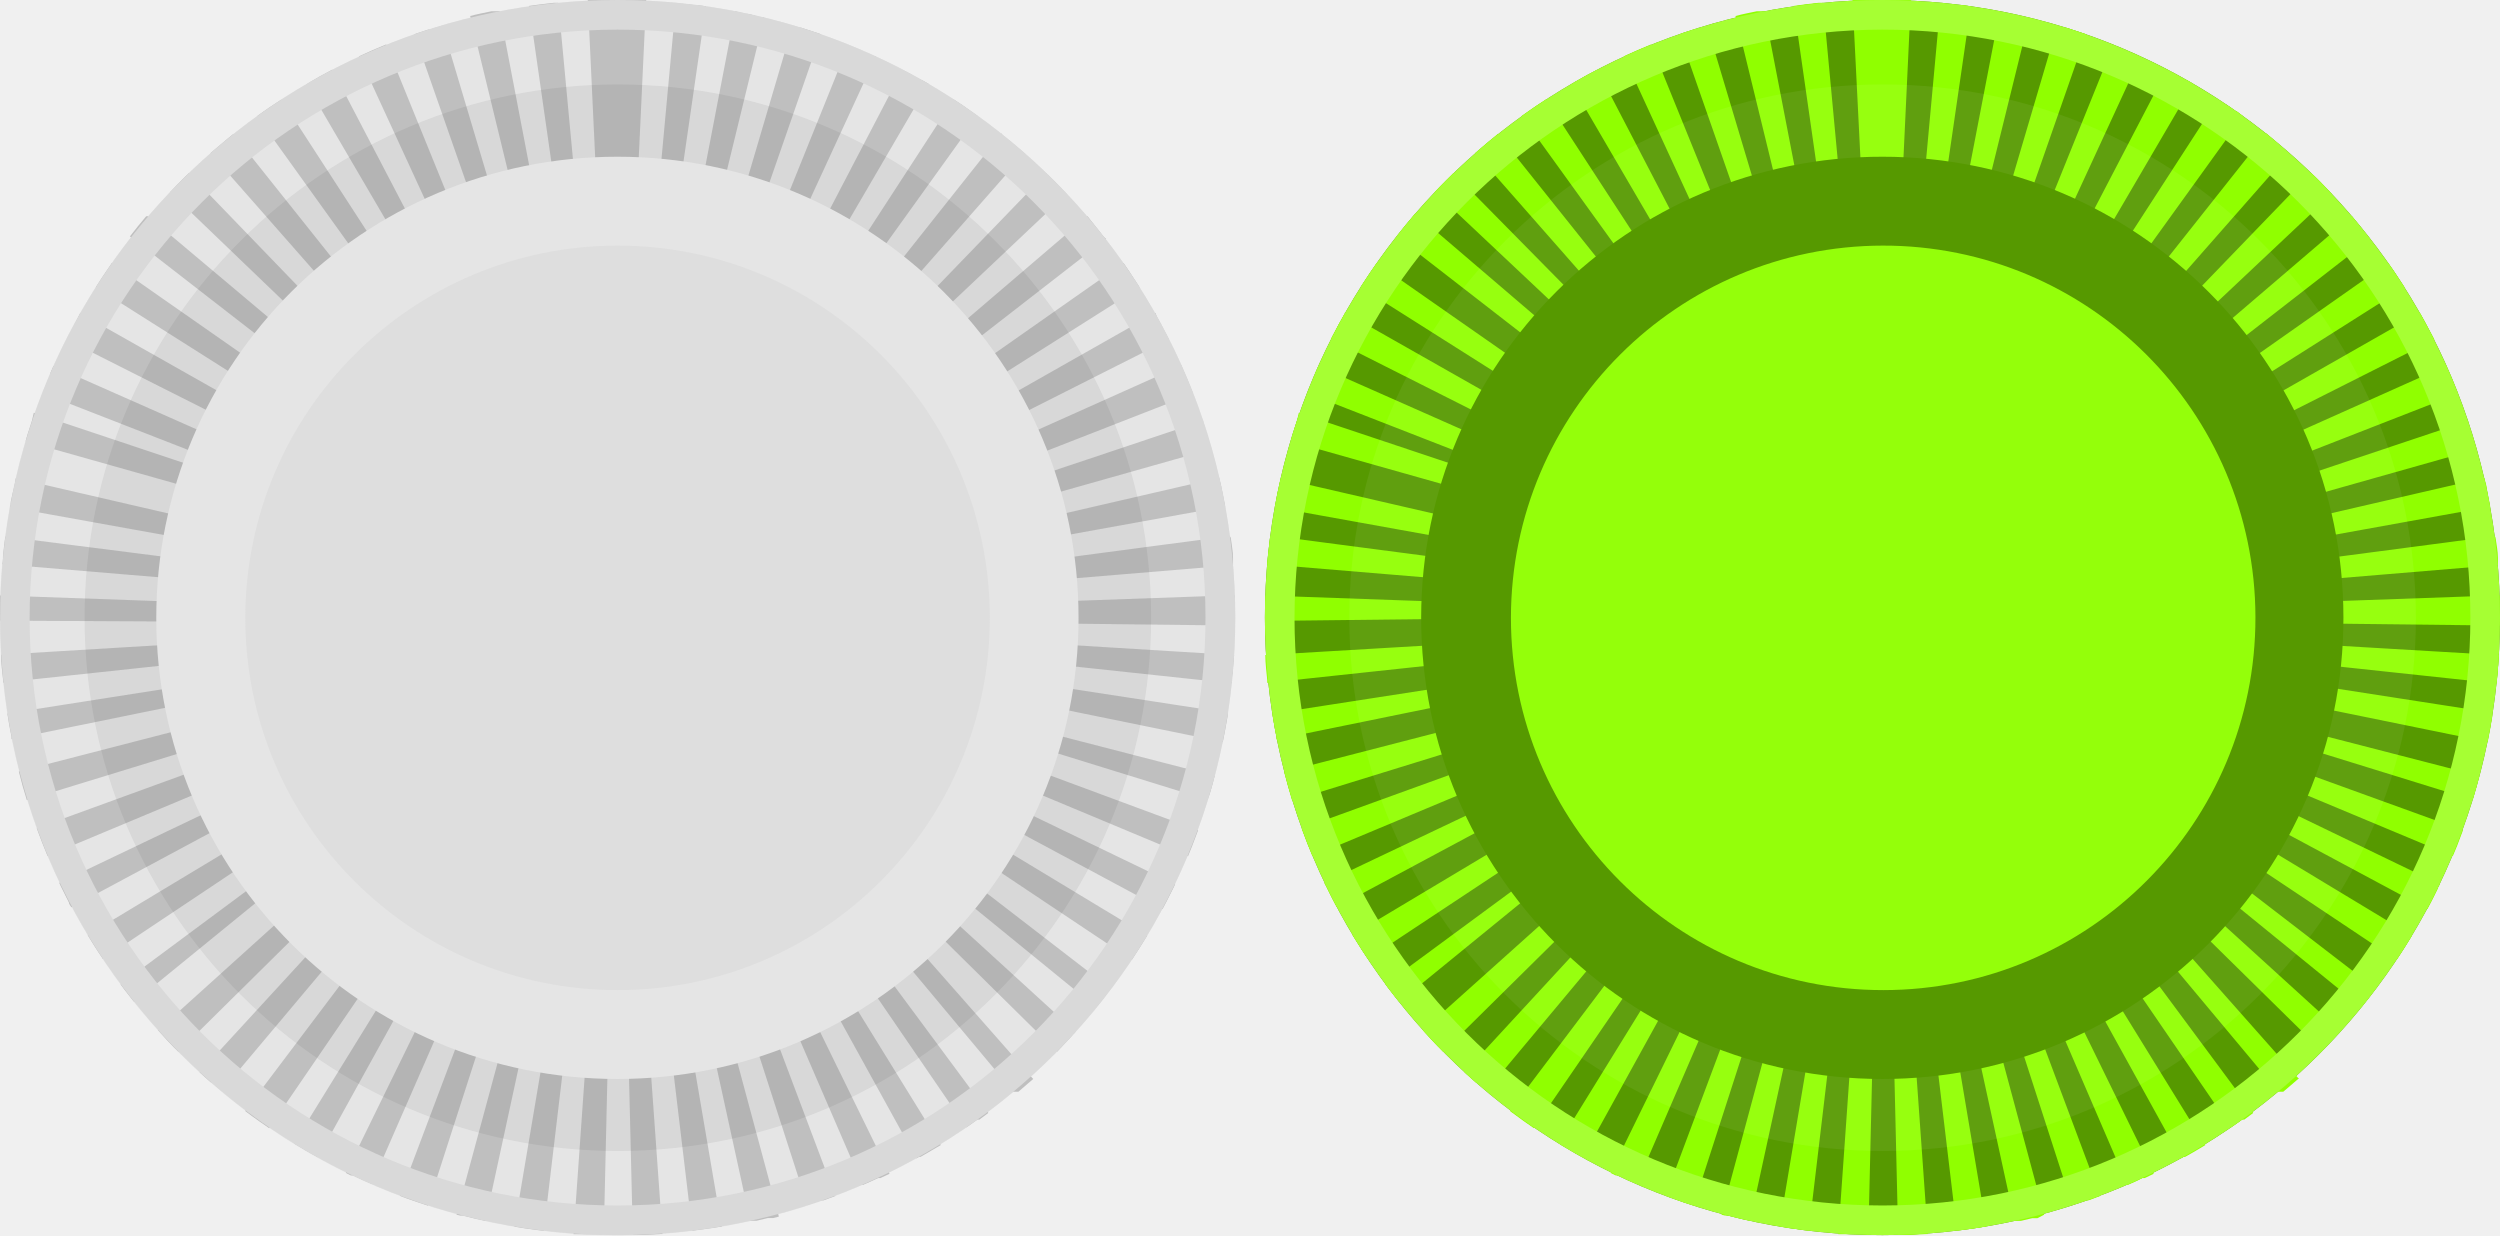
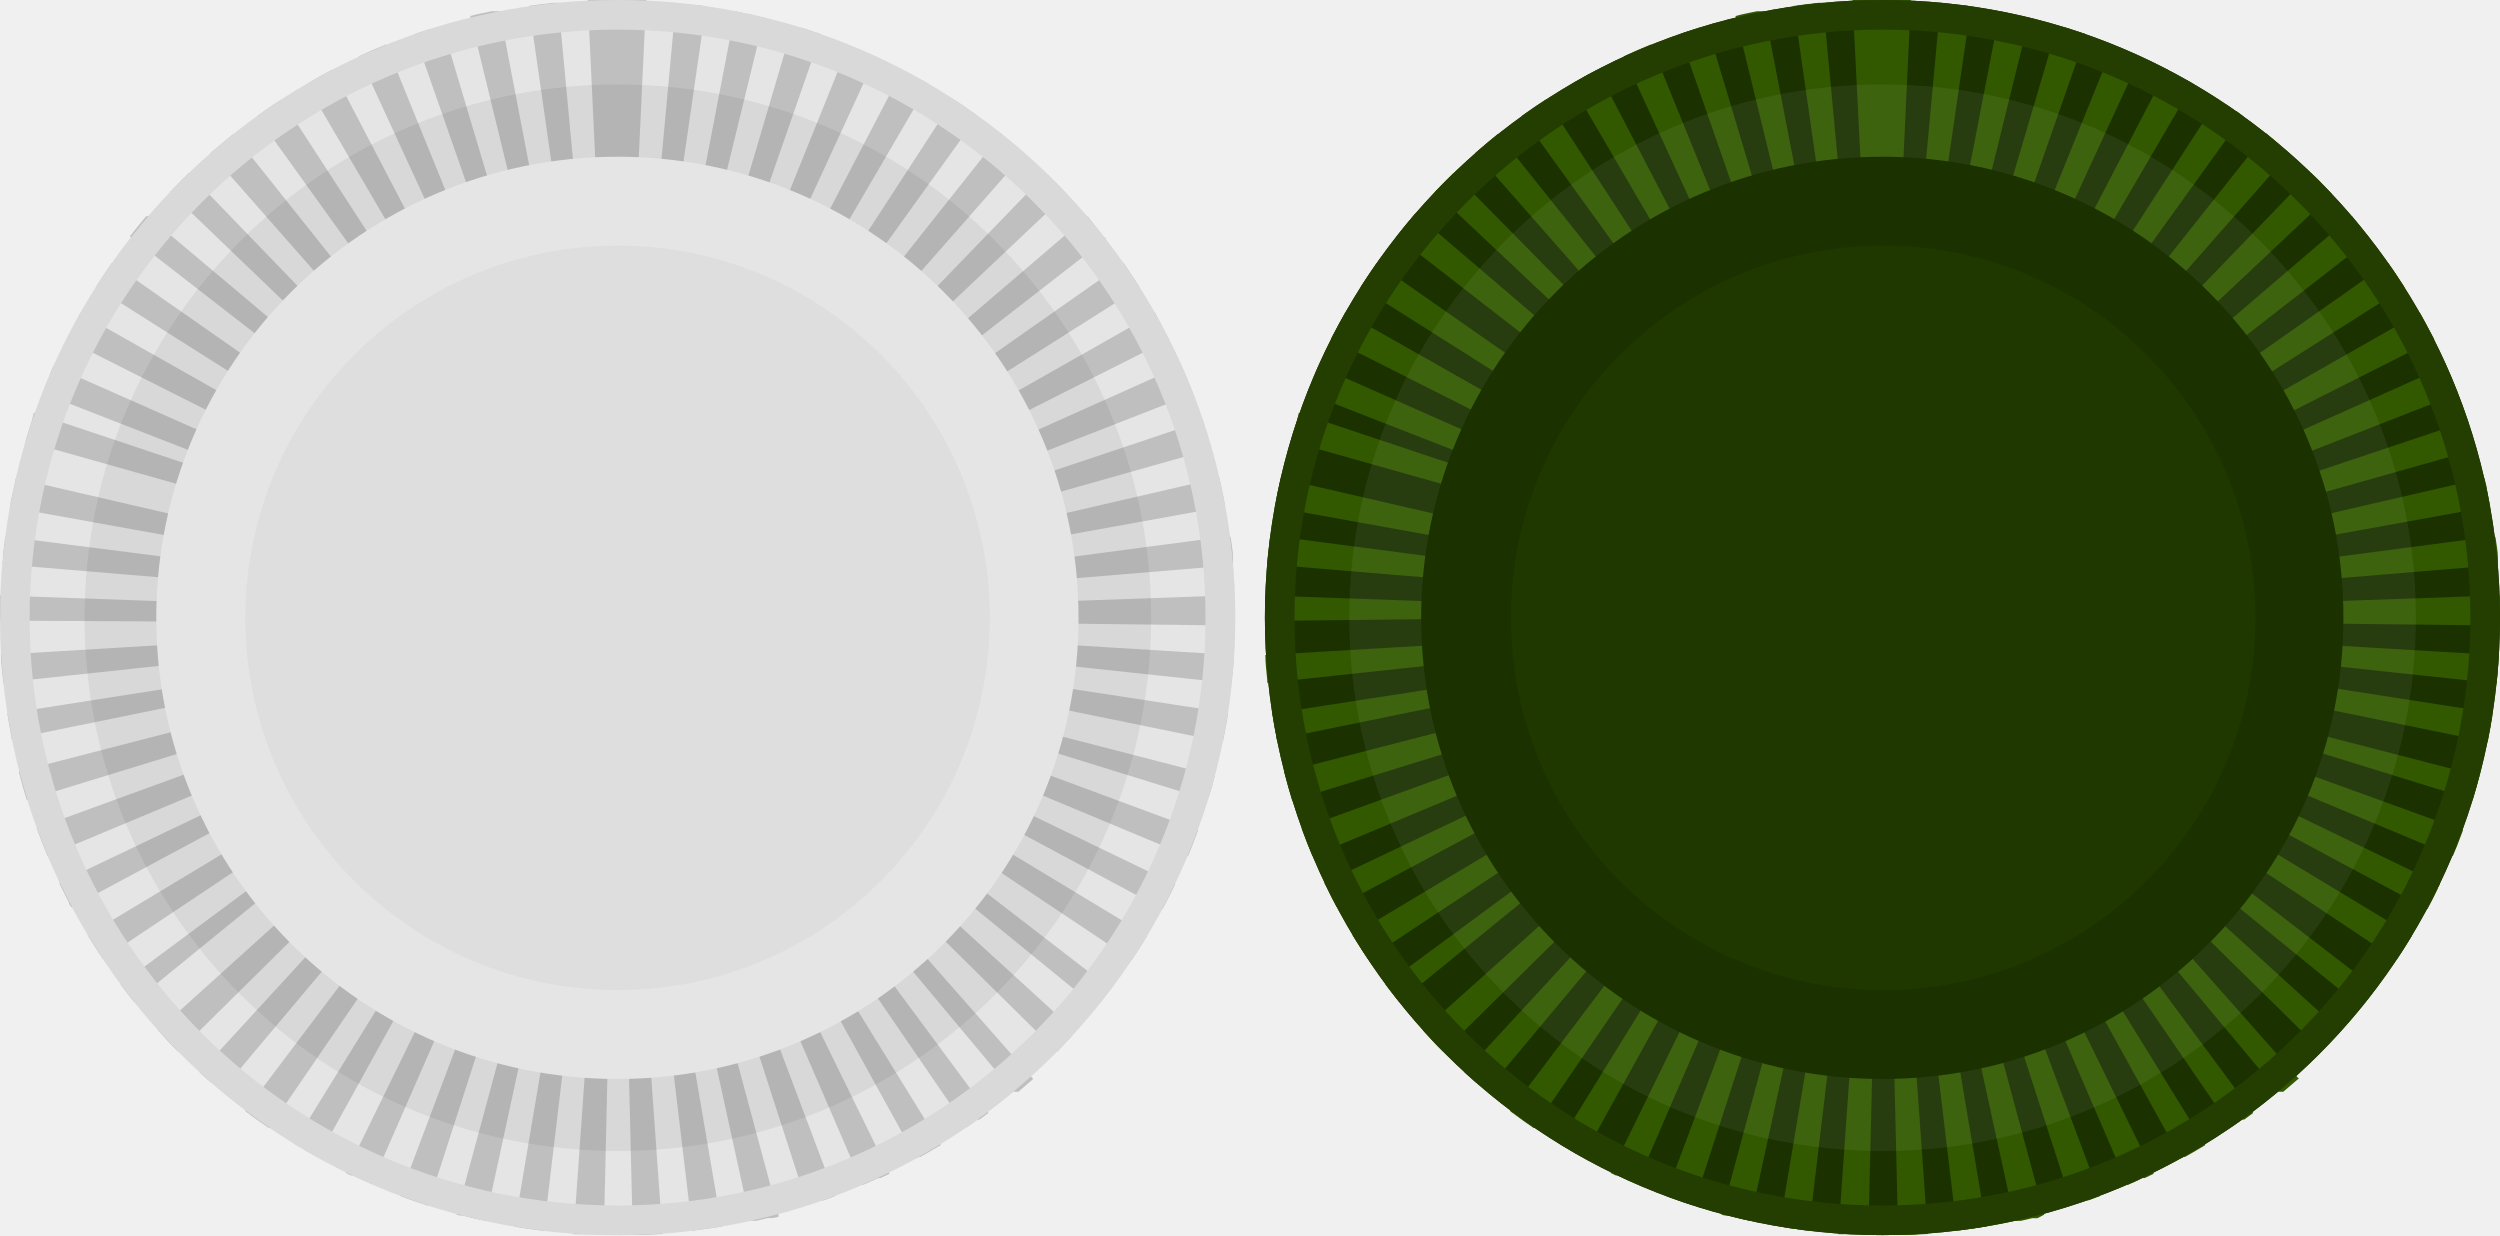
- <svg xmlns="http://www.w3.org/2000/svg" id="Layer_1" data-name="Layer 1" width="168.77" height="83.38" viewBox="0 0 168.77 83.38">
-   <defs>
-     <style>
-       .cls-1 {
-         fill: #569900;
-       }
- 
-       .cls-2 {
-         fill: #90ff00;
-       }
- 
-       .cls-3 {
-         fill: #a6ff33;
-       }
+ <svg xmlns="http://www.w3.org/2000/svg" id="Layer_1" data-name="Layer 1" width="168.77" height="83.38" viewBox="0 0 168.77 83.38" version="1.1">
+   <defs id="defs1">
+     <style id="style1">
+ .cls-1 { 
+     fill:#1b3100;
+ }
+ .cls-2 { 
+     fill:#325900;
+ }
+ .cls-3 { 
+     fill:#233e00;
+ }

      .cls-4 {
        opacity: 0.06;
      }

      .cls-5 {
        fill: #fff;
      }
- 
-       .cls-6 {
-         fill: #94ff0a;
-       }
+ .cls-6 { 
+     fill:#1f3800;
+ }

      .cls-7 {
        fill: #e5e5e5;
      }

      .cls-8 {
        fill: #bfbfbf;
      }

      .cls-9 {
        fill: #d9d9d9;
      }

      .cls-10 {
        fill: #dedede;
      }
    </style>
  </defs>
-   <g>
-     <g>
-       <path class="cls-1" d="M168.77,41.7A41.69,41.69,0,1,1,127.07,0,41.68,41.68,0,0,1,168.77,41.7Z" />
-       <path class="cls-2" d="M127.07,0h-1.26l-.75,0,1,20q.52,0,1,0V0Zm-4,.19-.16,0h-.15c-.56.06-1.12.13-1.67.21l2.84,19.79c.35,0,.69-.09,1-.12L123.07.19Zm-3.95.57-.09,0h-.43c-.48.1-1,.2-1.44.32l4.74,19.43c.33-.08.67-.16,1-.22L119.12.76Zm-3.89,1-.8.24h0l-.06,0h0l-.06,0h0l0,0-.93.31,6.59,18.88c.32-.11.65-.22,1-.31L115.23,1.71ZM111.46,3c-.62.25-1.23.52-1.84.8L118,22c.32-.15.63-.29,1-.42L111.46,3ZM107.83,4.7c-.59.31-1.18.63-1.75,1l10.09,17.28c.29-.18.6-.35.9-.51L107.83,4.7Zm-3.45,2c-.56.36-1.11.73-1.66,1.13l11.7,16.22.86-.59L104.38,6.72Zm-3.25,2.33q-.78.63-1.53,1.29l13.18,15c.27-.23.53-.45.81-.67L101.13,9.05Zm-3,2.64-.84.84h0l0,0h0l0,0h0l0,0h0l-.43.45,14.56,13.71c.24-.25.49-.5.74-.74L98.12,11.69ZM95.38,14.6h0l0,0h0v0h0l0,0h0c-.38.45-.74.9-1.1,1.36l0,0,15.8,12.26c.21-.27.44-.54.66-.81l-15.2-13Zm-2.45,3.16-.15.23h0v0h0c-.32.46-.63.92-.93,1.39l16.9,10.7c.19-.29.38-.59.58-.87L92.93,17.76Zm-2.14,3.38-.45.81h0c-.17.31-.33.62-.49.93l17.85,9c.15-.31.32-.62.49-.92l-17.4-9.87ZM89,24.71l-.2.45h0l0,.06h0l0,.06h0c-.18.42-.35.84-.52,1.27l18.63,7.26c.13-.32.26-.64.4-1L89,24.71Zm-1.45,3.72c-.09.27-.18.54-.26.81h0v0h0v0h0v0h0v0h0v0h0v0h0v0h0v0h0v0h0v0h0v0h0v0h0v0h0v0h0v0h0s0,0,0,0h0v0h0v0h0c-.06.18-.11.36-.16.55l19.24,5.43c.1-.33.2-.66.31-1l-19-6.35Zm-1.09,3.85q-.18.8-.33,1.59c0,.13-.05.25-.07.37l19.68,3.55c.06-.34.13-.68.21-1l-19.49-4.5Zm-.71,3.94-.15,1.28h0v0h0v0h0v0h0l-.06.59,19.93,1.66c0-.35.07-.7.12-1l-19.84-2.6Zm-.33,4c0,.32,0,.64,0,1h0v0h0v.06h0v.24h0v0h0v0h0v0h0v0h0v0h0v0h0v.4l20-.23V41.7c0-.26,0-.53,0-.79l-20-.71Zm20,2.82-20,1.18c0,.57.08,1.14.13,1.7h0v0h0v0h0v0h0c0,.06,0,.12,0,.18l19.89-2.13c0-.34-.07-.69-.09-1Zm.23,2.08L85.89,48.18v0h0v0h0v0h0c.09.53.18,1.05.28,1.57h0v0h0v0h0v0h0c0,.05,0,.11,0,.17l19.59-4q-.1-.51-.18-1Zm.41,2-19.37,5c.17.65.35,1.29.54,1.93l19.11-5.9c-.1-.33-.19-.67-.28-1Zm.61,2-18.8,6.81c.23.63.47,1.25.73,1.87l18.45-7.72c-.13-.32-.26-.64-.38-1Zm.8,1.9L89.41,59.6c0,.07.07.15.11.22h0v0h0c.17.37.36.73.55,1.1h0v0h0v0h0v0h0l.17.32,17.63-9.45c-.16-.31-.32-.62-.47-.93Zm1,1.83L91.3,63.12l.3.48h0v0h0v0h0c.24.38.49.77.74,1.14L109,53.71c-.19-.29-.38-.58-.56-.88Zm1.16,1.73L93.52,66.45l.23.3h0v0h0v0h0v0h0v0h0v0h0l0,0h0v0h0v0h0v0h0v0h0v0h0v0h0l0,0h0c.23.3.47.6.71.89l15.5-12.64c-.22-.27-.44-.55-.64-.83Zm1.32,1.62L96.05,69.55c.45.49.9,1,1.37,1.45l14.23-14.06c-.25-.24-.49-.5-.72-.76Zm1.47,1.49L98.86,72.39l.76.68h.06l0,0h0l.67.57,12.82-15.35c-.27-.22-.54-.46-.79-.69ZM114,59,101.93,75l.93.68.69.48,11.3-16.5L114,59Zm1.72,1.18-10.49,17,.1.07h0l0,0h0c.5.3,1,.6,1.52.88h0l9.66-17.51-.9-.52Zm1.82,1-8.81,18,.34.17h.16l0,0h0c.42.2.84.39,1.27.57l7.93-18.36c-.31-.13-.63-.28-.94-.43Zm1.9.82-7,18.72c.63.24,1.25.45,1.89.66l6.13-19-1-.34Zm2,.63L116.21,82l.24.06h.2q.75.2,1.5.36l4.26-19.55c-.34-.07-.67-.15-1-.24Zm2,.44-3.31,19.73c.5.08,1,.16,1.51.22l.47.06,2.36-19.86c-.35,0-.69-.09-1-.15Zm2.07.25-1.41,20,.4,0h.09l1,0h.54l.47-20c-.35,0-.71,0-1,0Zm3.16,0-1,.05.47,20,.57,0h.12l1.19-.06h.12l-1.42-20Zm2.07-.25c-.34.06-.69.11-1,.15l2.37,19.86c.62-.08,1.23-.16,1.83-.26h.15l-3.32-19.73Zm2-.44c-.33.09-.67.17-1,.24L136,82.42l.22,0h.2l.76-.18h.36L138,82l-5.2-19.32Zm2-.63-1,.34,6.14,19,.92-.31H141l.77-.29-7-18.71Zm1.9-.83-.94.44L143.62,80c.35-.15.7-.3,1-.47h.16l.61-.29-8.81-18Zm1.82-1c-.3.18-.6.36-.9.52l9.67,17.51.18-.1h0l0,0h.1l0,0h0c.47-.26.92-.53,1.37-.8l-10.49-17ZM140.16,59c-.28.21-.56.42-.85.61l11.3,16.5c.25-.17.51-.35.75-.53h0l0,0h0l0,0h0l0,0h.15l0,0h0l.6-.45L140.16,59Zm1.6-1.34c-.25.24-.52.47-.78.69L153.8,73.7h.34l0,0h0l0,0h0c.34-.28.66-.57,1-.86h.06v0h0l0,0h0L141.76,57.66Zm1.47-1.49c-.23.26-.47.52-.72.77l14.23,14h0v0h0c.31-.32.62-.64.92-1h0l0,0h0v0h0l0,0h0l.32-.35L143.23,56.17Zm1.32-1.61c-.2.27-.42.55-.64.82L159.41,68h0v0h0v0h0v0h0v0h0v0h0c.2-.26.41-.52.61-.79h0l0,0h0l0,0h0v0h0a0,0,0,0,0,0,0h0l.36-.47L144.55,54.56Zm1.16-1.74c-.18.3-.37.59-.56.88l16.64,11.1.14-.21v0h0c.31-.47.61-.95.9-1.43h0l0,0h0L145.71,52.82Zm1-1.83c-.15.32-.31.63-.47.93l17.63,9.45.27-.51c.14-.28.28-.55.41-.83h0l0,0h0v0h0v0h0c0-.11.1-.22.16-.33L146.69,51Zm.8-1.9c-.12.32-.25.64-.38,1l18.45,7.71.29-.69h0v0h0v0h0v0h0c.14-.36.27-.71.4-1.06l-18.8-6.81Zm.6-2c-.08.33-.18.67-.28,1L166.93,54l.12-.41h0v0h0v0h0v0h0v0h0v0h0v0h0v0h0v0h0v0h0a0,0,0,0,1,0,0h0l.33-1.21-19.38-5Zm.42-2c0,.34-.12.68-.18,1l19.59,4c.11-.57.22-1.15.31-1.72,0-.09,0-.17,0-.25l-19.76-3.07Zm.22-2.08c0,.35,0,.7-.08,1l19.88,2.13c0-.24.05-.47.07-.71h0v0h0v0h0v0c0-.38.06-.76.08-1.14v-.06l-20-1.18Zm20-2.82-20,.71c0,.27,0,.53,0,.8V42l20,.23V41.8h0v0h0v0h0v0h0v-.09h0v0h0v-.17h0v0h0V41.2h0v0h0c0-.15,0-.29,0-.44h0v-.09h0v-.15h0c0-.09,0-.18,0-.27Zm-.33-4-19.83,2.61c0,.34.08.69.11,1l19.93-1.66c0-.16,0-.31,0-.47h0v0h0v0h0v0h0v0h0c0-.46-.1-.92-.16-1.37Zm-.71-3.93-19.49,4.5c.08.33.15.68.21,1l19.68-3.56-.18-.95h0v0h0v0h0v0h0v0h0v0h0v0h0v0h0v0h0v0h0v0h0v0h0l-.06-.32h0v-.06h0v0h0l-.06-.24Zm-1.09-3.85-19,6.36q.16.49.3,1l19.25-5.44h0v0h0v0h0v0h0c-.14-.49-.29-1-.45-1.46h0v0h0c0-.1-.07-.19-.1-.29Zm-1.45-3.73L146.9,32.85c.14.32.27.64.4,1l18.63-7.27c-.24-.62-.5-1.24-.77-1.85Zm-1.81-3.57L146,31c.17.3.34.61.49.92l17.85-9c-.27-.52-.54-1-.83-1.55h0v0h0l0,0h0v0h0v0h0v0h0v0h0v0h0Zm-2.14-3.37-16.36,11.5c.2.28.39.57.58.86l16.89-10.7-.13-.2h0v0h0l-.66-1h0v0h0l-.27-.38Zm-2.45-3.16-15.19,13q.33.39.66.81L160,16.14l-.11-.15h0l0,0h0l0,0h0l0,0h0v0h0l0,0h0l0,0h0l0,0h0l0,0h0l0,0h0v0h0v0h0v0h0v0h0v0h0v0h0v0h0v0h0v0h0v0h0v0h0v0h0l0,0h0l0,0h0l0,0h0l0,0h0l0,0h0l0,0h0l0,0h0l0,0h0l0,0h0l0,0h0l0,0h0l0,0h0l0,0h0l0,0h0l0,0h0l0,0h0l0,0h0v0h0l0,0h0l0,0h0l-.13-.15ZM156,11.68l-13.89,14.4.74.74L157.42,13.1h0c-.46-.49-.92-1-1.4-1.42ZM153,9,140.56,24.7c.27.21.54.44.8.67l13.18-15-.23-.21h0v0h0L153,9Zm-3.25-2.33L138.87,23.48c.29.19.58.38.86.59L151.42,7.84,151,7.51h-.06l-.51-.36h-.08l-.55-.36Zm-3.45-2-9.24,17.74c.31.16.61.33.91.5L148.06,5.66l-.43-.25h0l-.06,0h0l0,0h0c-.4-.23-.8-.44-1.21-.66ZM142.68,3l-7.49,18.54.95.41,8.38-18.16h-.32c-.5-.23-1-.44-1.52-.65ZM138.9,1.7l-5.66,19.18,1,.32,6.59-18.89-1.34-.44h-.15l-.42-.13ZM135,.76l-3.79,19.63,1,.22L137,1.18h-.23l-.82-.19h-.23c-.23-.06-.45-.1-.67-.14Zm-4-.57L129.17,20.1c.35,0,.7.07,1,.12L133.05.42l-.5-.06h-.21l-.9-.1h-.11l-.27,0Zm-4-.19V20l1.06,0,.94-20c-.41,0-.81,0-1.22,0h-.78Z" />
+   <g id="g7">
+     <g id="g2">
+       <path class="cls-1" d="M168.77,41.7A41.69,41.69,0,1,1,127.07,0,41.68,41.68,0,0,1,168.77,41.7Z" id="path1" style="" />
+       <path class="cls-2" d="M127.07,0h-1.26l-.75,0,1,20q.52,0,1,0V0Zm-4,.19-.16,0h-.15c-.56.06-1.12.13-1.67.21l2.84,19.79c.35,0,.69-.09,1-.12L123.07.19Zm-3.95.57-.09,0h-.43c-.48.1-1,.2-1.44.32l4.74,19.43c.33-.08.67-.16,1-.22L119.12.76Zm-3.89,1-.8.24h0l-.06,0h0l-.06,0h0l0,0-.93.31,6.59,18.88c.32-.11.65-.22,1-.31L115.23,1.71ZM111.46,3c-.62.25-1.23.52-1.84.8L118,22c.32-.15.63-.29,1-.42L111.46,3ZM107.83,4.7c-.59.31-1.18.63-1.75,1l10.09,17.28c.29-.18.6-.35.9-.51L107.83,4.7Zm-3.45,2c-.56.36-1.11.73-1.66,1.13l11.7,16.22.86-.59L104.38,6.72Zm-3.25,2.33q-.78.63-1.53,1.29l13.18,15c.27-.23.53-.45.81-.67L101.13,9.05Zm-3,2.64-.84.84h0l0,0h0l0,0h0l0,0h0l-.43.45,14.56,13.71c.24-.25.49-.5.74-.74L98.12,11.69ZM95.38,14.6h0l0,0h0v0h0l0,0h0c-.38.45-.74.9-1.1,1.36l0,0,15.8,12.26c.21-.27.44-.54.66-.81l-15.2-13Zm-2.45,3.16-.15.23h0v0h0c-.32.46-.63.92-.93,1.39l16.9,10.7c.19-.29.38-.59.58-.87L92.93,17.76Zm-2.14,3.38-.45.81h0c-.17.31-.33.62-.49.93l17.85,9c.15-.31.32-.62.49-.92l-17.4-9.87ZM89,24.71l-.2.45h0l0,.06h0l0,.06h0c-.18.42-.35.84-.52,1.27l18.63,7.26c.13-.32.26-.64.4-1L89,24.71Zm-1.45,3.72c-.09.27-.18.54-.26.81h0v0h0v0h0v0h0v0h0v0h0v0h0v0h0v0h0v0h0v0h0v0h0v0h0v0h0v0h0v0h0s0,0,0,0h0v0h0v0h0c-.06.18-.11.36-.16.55l19.24,5.43c.1-.33.2-.66.31-1l-19-6.35Zm-1.09,3.85q-.18.8-.33,1.59c0,.13-.05.25-.07.37l19.68,3.55c.06-.34.13-.68.21-1l-19.49-4.5Zm-.71,3.94-.15,1.28h0v0h0v0h0v0h0l-.06.59,19.93,1.66c0-.35.07-.7.12-1l-19.84-2.6Zm-.33,4c0,.32,0,.64,0,1h0v0h0v.06h0v.24h0v0h0v0h0v0h0v0h0v0h0v0h0v.4l20-.23V41.7c0-.26,0-.53,0-.79l-20-.71Zm20,2.82-20,1.18c0,.57.08,1.14.13,1.7h0v0h0v0h0v0h0c0,.06,0,.12,0,.18l19.89-2.13c0-.34-.07-.69-.09-1Zm.23,2.08L85.89,48.18v0h0v0h0v0h0c.09.53.18,1.05.28,1.57h0v0h0v0h0v0h0c0,.05,0,.11,0,.17l19.59-4q-.1-.51-.18-1Zm.41,2-19.37,5c.17.65.35,1.29.54,1.93l19.11-5.9c-.1-.33-.19-.67-.28-1Zm.61,2-18.8,6.81c.23.63.47,1.25.73,1.87l18.45-7.72c-.13-.32-.26-.64-.38-1Zm.8,1.9L89.41,59.6c0,.07.07.15.11.22h0v0h0c.17.37.36.73.55,1.1h0v0h0v0h0v0h0l.17.32,17.63-9.45c-.16-.31-.32-.62-.47-.93Zm1,1.83L91.3,63.12l.3.48h0v0h0v0h0c.24.38.49.77.74,1.14L109,53.71c-.19-.29-.38-.58-.56-.88Zm1.16,1.73L93.52,66.45l.23.3h0v0h0v0h0v0h0v0h0v0h0l0,0h0v0h0v0h0v0h0v0h0v0h0v0h0l0,0h0c.23.3.47.6.71.89l15.5-12.64c-.22-.27-.44-.55-.64-.83Zm1.32,1.62L96.05,69.55c.45.49.9,1,1.37,1.45l14.23-14.06c-.25-.24-.49-.5-.72-.76Zm1.47,1.49L98.86,72.39l.76.68h.06l0,0h0l.67.57,12.82-15.35c-.27-.22-.54-.46-.79-.69ZM114,59,101.93,75l.93.68.69.48,11.3-16.5L114,59Zm1.72,1.18-10.49,17,.1.07h0l0,0h0c.5.3,1,.6,1.52.88h0l9.66-17.51-.9-.52Zm1.82,1-8.81,18,.34.17h.16l0,0h0c.42.2.84.39,1.27.57l7.93-18.36c-.31-.13-.63-.28-.94-.43Zm1.9.82-7,18.72c.63.24,1.25.45,1.89.66l6.13-19-1-.34Zm2,.63L116.21,82l.24.06h.2q.75.2,1.5.36l4.26-19.55c-.34-.07-.67-.15-1-.24Zm2,.44-3.31,19.73c.5.08,1,.16,1.51.22l.47.06,2.36-19.86c-.35,0-.69-.09-1-.15Zm2.07.25-1.41,20,.4,0h.09l1,0h.54l.47-20c-.35,0-.71,0-1,0Zm3.16,0-1,.05.47,20,.57,0h.12l1.19-.06h.12l-1.42-20Zm2.07-.25c-.34.06-.69.11-1,.15l2.37,19.86c.62-.08,1.23-.16,1.83-.26h.15l-3.32-19.73Zm2-.44c-.33.09-.67.17-1,.24L136,82.42l.22,0h.2l.76-.18h.36L138,82l-5.2-19.32Zm2-.63-1,.34,6.14,19,.92-.31H141l.77-.29-7-18.71Zm1.9-.83-.94.44L143.62,80c.35-.15.7-.3,1-.47h.16l.61-.29-8.81-18Zm1.82-1c-.3.18-.6.36-.9.52l9.67,17.51.18-.1h0l0,0h.1l0,0h0c.47-.26.92-.53,1.37-.8l-10.49-17ZM140.16,59c-.28.21-.56.42-.85.61l11.3,16.5c.25-.17.51-.35.75-.53h0l0,0h0l0,0h0l0,0h.15l0,0h0l.6-.45L140.16,59Zm1.6-1.34c-.25.24-.52.47-.78.69L153.8,73.7h.34l0,0h0l0,0h0c.34-.28.66-.57,1-.86h.06v0h0l0,0h0L141.76,57.66Zm1.47-1.49c-.23.26-.47.52-.72.77l14.23,14h0v0h0c.31-.32.62-.64.92-1h0l0,0h0v0h0l0,0h0l.32-.35L143.23,56.17Zm1.32-1.61c-.2.27-.42.55-.64.82L159.41,68h0v0h0v0h0v0h0v0h0v0h0c.2-.26.41-.52.61-.79h0l0,0h0l0,0h0v0h0a0,0,0,0,0,0,0h0l.36-.47L144.55,54.56Zm1.16-1.74c-.18.3-.37.59-.56.88l16.64,11.1.14-.21v0h0c.31-.47.61-.95.9-1.43h0l0,0h0L145.71,52.82Zm1-1.83c-.15.32-.31.63-.47.93l17.63,9.45.27-.51c.14-.28.28-.55.41-.83h0l0,0h0v0h0v0h0c0-.11.1-.22.16-.33L146.69,51Zm.8-1.9c-.12.32-.25.64-.38,1l18.45,7.71.29-.69h0v0h0v0h0v0h0c.14-.36.27-.71.4-1.06l-18.8-6.81Zm.6-2c-.08.33-.18.67-.28,1L166.93,54l.12-.41h0v0h0v0h0v0h0v0h0v0h0v0h0v0h0v0h0v0h0a0,0,0,0,1,0,0h0l.33-1.21-19.38-5Zm.42-2c0,.34-.12.68-.18,1l19.59,4c.11-.57.22-1.15.31-1.72,0-.09,0-.17,0-.25l-19.76-3.07Zm.22-2.08c0,.35,0,.7-.08,1l19.88,2.13c0-.24.05-.47.07-.71h0v0h0v0h0v0c0-.38.06-.76.08-1.14v-.06l-20-1.18Zm20-2.82-20,.71c0,.27,0,.53,0,.8V42l20,.23V41.8h0v0h0v0h0v0h0v-.09h0v0h0v-.17h0v0h0V41.2h0v0h0c0-.15,0-.29,0-.44h0v-.09h0v-.15h0c0-.09,0-.18,0-.27Zm-.33-4-19.83,2.61c0,.34.08.69.11,1l19.93-1.66c0-.16,0-.31,0-.47h0v0h0v0h0v0h0v0h0c0-.46-.1-.92-.16-1.37Zm-.71-3.93-19.49,4.5c.08.33.15.68.21,1l19.68-3.56-.18-.95h0v0h0v0h0v0h0v0h0v0h0v0h0v0h0v0h0v0h0v0h0v0h0l-.06-.32h0v-.06h0v0h0l-.06-.24Zm-1.09-3.85-19,6.36q.16.49.3,1l19.25-5.44h0v0h0v0h0v0h0c-.14-.49-.29-1-.45-1.46h0v0h0c0-.1-.07-.19-.1-.29Zm-1.45-3.73L146.9,32.85c.14.32.27.64.4,1l18.63-7.27c-.24-.62-.5-1.24-.77-1.85Zm-1.81-3.57L146,31c.17.3.34.61.49.92l17.85-9c-.27-.52-.54-1-.83-1.55h0v0h0l0,0h0v0h0v0h0v0h0v0h0v0h0Zm-2.14-3.37-16.36,11.5c.2.28.39.57.58.86l16.89-10.7-.13-.2h0v0h0l-.66-1h0v0h0l-.27-.38Zm-2.45-3.16-15.19,13q.33.39.66.81L160,16.14l-.11-.15h0l0,0h0l0,0h0l0,0h0v0h0l0,0h0l0,0h0l0,0h0l0,0h0l0,0h0v0h0v0h0v0h0v0h0v0h0v0h0v0h0v0h0v0h0v0h0v0h0v0h0l0,0h0l0,0h0l0,0h0l0,0h0l0,0h0l0,0h0l0,0h0l0,0h0l0,0h0l0,0h0l0,0h0l0,0h0l0,0h0l0,0h0l0,0h0l0,0h0l0,0h0v0h0l0,0h0l0,0h0l-.13-.15ZM156,11.68l-13.89,14.4.74.74L157.42,13.1h0c-.46-.49-.92-1-1.4-1.42ZM153,9,140.56,24.7c.27.21.54.44.8.67l13.18-15-.23-.21h0v0h0L153,9Zm-3.25-2.33L138.87,23.48c.29.19.58.38.86.59L151.42,7.84,151,7.51h-.06l-.51-.36h-.08l-.55-.36Zm-3.45-2-9.24,17.74c.31.16.61.33.91.5L148.06,5.66l-.43-.25h0l-.06,0h0l0,0h0c-.4-.23-.8-.44-1.21-.66ZM142.68,3l-7.49,18.54.95.41,8.38-18.16h-.32c-.5-.23-1-.44-1.52-.65ZM138.9,1.7l-5.66,19.18,1,.32,6.59-18.89-1.34-.44h-.15l-.42-.13ZM135,.76l-3.79,19.63,1,.22L137,1.18h-.23l-.82-.19h-.23c-.23-.06-.45-.1-.67-.14Zm-4-.57L129.17,20.1c.35,0,.7.07,1,.12L133.05.42l-.5-.06h-.21l-.9-.1h-.11l-.27,0Zm-4-.19V20l1.06,0,.94-20c-.41,0-.81,0-1.22,0h-.78Z" id="path2" style="" />
    </g>
-     <path class="cls-3" d="M127.07,2A39.69,39.69,0,1,1,87.39,41.7,39.75,39.75,0,0,1,127.07,2m0-2a41.69,41.69,0,1,0,41.7,41.7A41.69,41.69,0,0,0,127.07,0Z" />
-     <g class="cls-4">
-       <path class="cls-5" d="M163.09,41.7a36,36,0,1,1-36-36A36,36,0,0,1,163.09,41.7Z" />
+     <path class="cls-3" d="M127.07,2A39.69,39.69,0,1,1,87.39,41.7,39.75,39.75,0,0,1,127.07,2m0-2a41.69,41.69,0,1,0,41.7,41.7A41.69,41.69,0,0,0,127.07,0Z" id="path3" style="" />
+     <g class="cls-4" id="g4">
+       <path class="cls-5" d="M163.09,41.7a36,36,0,1,1-36-36A36,36,0,0,1,163.09,41.7Z" id="path4" />
    </g>
-     <g>
-       <path class="cls-6" d="M127.07,69.83A28.13,28.13,0,1,1,155.2,41.7,28.15,28.15,0,0,1,127.07,69.83Z" />
-       <path class="cls-1" d="M127.07,16.58A25.13,25.13,0,1,1,102,41.7a25.15,25.15,0,0,1,25.12-25.12m0-6A31.13,31.13,0,1,0,158.2,41.7a31.12,31.12,0,0,0-31.13-31.12Z" />
+     <g id="g6">
+       <path class="cls-6" d="M127.07,69.83A28.13,28.13,0,1,1,155.2,41.7,28.15,28.15,0,0,1,127.07,69.83Z" id="path5" style="" />
+       <path class="cls-1" d="M127.07,16.58A25.13,25.13,0,1,1,102,41.7a25.15,25.15,0,0,1,25.12-25.12m0-6A31.13,31.13,0,1,0,158.2,41.7a31.12,31.12,0,0,0-31.13-31.12Z" id="path6" style="" />
    </g>
  </g>
  <g id="LS_pressed" data-name="LS pressed">
-     <g>
-       <path class="cls-7" d="M83.39,41.7A41.7,41.7,0,1,1,41.69,0,41.69,41.69,0,0,1,83.39,41.7Z" />
-       <path class="cls-8" d="M41.69,0H40.43l-.75,0,.94,20,1.07,0V0Zm-4,.19-.17,0h-.14c-.56.06-1.12.13-1.67.21l2.84,19.79c.34,0,.69-.09,1-.12L37.69.19Zm-4,.57-.09,0h-.42c-.48.1-1,.2-1.44.32l4.73,19.43c.34-.08.68-.16,1-.22L33.73.76Zm-3.88,1-.8.24h0L29,2h0l-.05,0h0l-.05,0-.93.31,6.6,18.88c.32-.11.65-.22,1-.31L29.85,1.71ZM26.07,3c-.62.25-1.23.52-1.83.8L32.62,22c.31-.15.63-.29,1-.42L26.07,3ZM22.44,4.7c-.59.31-1.17.63-1.75,1L30.78,22.94c.3-.18.6-.35.91-.51L22.44,4.7ZM19,6.72c-.56.36-1.11.73-1.65,1.13L29,24.07c.29-.2.57-.4.87-.59L19,6.72ZM15.75,9.05c-.53.42-1,.85-1.54,1.29l13.19,15c.26-.23.53-.45.8-.67L15.75,9.05Zm-3,2.64c-.29.27-.56.55-.84.84h0l0,0h0v0h0v0h0l-.43.45L25.9,26.82c.23-.25.48-.5.73-.74L12.74,11.69ZM10,14.6h0v0h0v0H9.87v0h0c-.38.45-.75.9-1.1,1.36l0,0,15.8,12.26q.32-.4.66-.81L10,14.6ZM7.55,17.76,7.39,18h0v0h0c-.32.46-.62.92-.92,1.39l16.9,10.7c.18-.29.38-.59.58-.87L7.55,17.76ZM5.41,21.14,5,22H5l-.49.93,17.85,9c.16-.31.32-.62.5-.92L5.41,21.14Zm-1.8,3.57c-.07.15-.14.3-.2.45h0l0,.06h0a.14.14,0,0,0,0,.06h0c-.18.42-.36.84-.52,1.27l18.63,7.26c.13-.32.26-.64.4-1L3.61,24.71ZM2.15,28.43c-.09.27-.17.54-.26.81h0v0h0v0h0v0h0v0h0v0h0v0h0v0h0v0h0v0h0v0h0v0h0v0h0v0h0v0h0v0h0s0,0,0,0h0v0h0v0h0c-.06.18-.11.36-.16.55l19.25,5.43q.13-.5.3-1l-19-6.35ZM1.07,32.28C1,32.81.83,33.34.73,33.87c0,.13,0,.25-.07.37l19.69,3.55c.06-.34.13-.68.2-1L1.07,32.28ZM.36,36.22c-.06.42-.11.85-.15,1.28h0v0h0v0h0v0h0c0,.2,0,.39-.05.59l19.93,1.66c0-.35.07-.7.11-1L.36,36.22ZM0,40.2l0,1H0v0H0v.06H0v.24H0v0H0v0H0v0H0v0H0v0H0v0H0c0,.13,0,.27,0,.4L20,42V41.7c0-.26,0-.53,0-.79L0,40.2ZM20,43,.07,44.2c0,.57.08,1.14.14,1.7h0v0h0v0h0v0h0a1.1,1.1,0,0,0,0,.18l19.88-2.13c0-.34-.06-.69-.08-1Zm.22,2.08L.5,48.17v0h0v0h0v0h0c.08.53.17,1.05.28,1.57h0v0h0v0h0v0h0l0,.16,19.59-4c-.06-.34-.13-.68-.18-1Zm.42,2-19.37,5c.16.65.34,1.29.54,1.93L21,48.12c-.1-.33-.2-.67-.28-1Zm.61,2L2.48,55.91c.23.63.47,1.25.73,1.87l18.45-7.72c-.13-.32-.26-.64-.37-1Zm.79,1.9L4,59.6l.1.22h0v0h0c.18.37.36.73.55,1.1h0l0,0h0v0h0v0h0c0,.11.11.22.17.33l17.62-9.46c-.16-.31-.32-.62-.47-.93Zm1,1.83L5.92,63.12l.29.48h0v0h0v0h0c.24.38.49.77.74,1.14l16.63-11.1c-.19-.29-.38-.58-.55-.88Zm1.15,1.73L8.14,66.45l.22.3h0l0,0h0l0,0h0l0,0h0l0,0h0v0h0v0h0v0h0v0h0v0h0l0,0h0l0,0h0l0,0h0l0,0h0c.23.3.46.6.7.89l15.5-12.64c-.22-.27-.43-.55-.64-.83Zm1.32,1.62L10.67,69.55c.44.49.9,1,1.37,1.45L26.26,56.94c-.24-.24-.49-.5-.72-.76ZM27,57.67,13.48,72.39c.25.23.5.46.76.68h.06l0,0h0l.66.57L27.8,58.36c-.27-.22-.53-.46-.79-.69ZM28.62,59,16.55,75c.3.23.61.46.93.68l.69.48,11.29-16.5c-.28-.2-.57-.4-.84-.61Zm1.72,1.18-10.49,17,.1.07h0l0,0h0c.5.3,1,.6,1.52.88h0l9.67-17.51c-.31-.17-.61-.34-.9-.52Zm1.82,1-8.81,18,.33.17h.16l0,0h0q.63.3,1.26.57L33.1,61.62c-.32-.13-.64-.28-.94-.43Zm1.9.82L27,80.73c.62.24,1.25.45,1.89.66l6.12-19-1-.34Zm2,.63L30.82,82l.24.06h.21q.74.2,1.5.36L37,62.88c-.34-.07-.68-.15-1-.24Zm2,.44L34.73,82.81c.5.08,1,.16,1.51.22l.47.06,2.36-19.86c-.34,0-.69-.09-1-.15Zm2.07.25-1.41,20,.41,0h.09l1,0h.54l.46-20c-.35,0-.7,0-1,0Zm3.16,0-1.05.05.48,20,.56,0h.13l1.18-.06h.13l-1.43-20Zm2.08-.25c-.34.06-.69.11-1,.15l2.37,19.86c.61-.08,1.22-.16,1.83-.26h.15L45.35,63.08Zm2-.44c-.33.09-.67.17-1,.24l4.27,19.54.22,0h.21l.76-.18h.36l.39-.1-5.2-19.32Zm2-.63-1,.34,6.13,19,.92-.31h.19l.78-.29L49.33,62Zm1.91-.83-1,.44L58.23,80c.35-.15.7-.3,1.05-.47h.15l.62-.29-8.81-18Zm1.81-1c-.29.18-.59.36-.89.52l9.66,17.51.18-.1h0l0,0h.1l0,0h0l1.37-.8-10.5-17ZM54.77,59c-.27.21-.56.42-.84.61l11.3,16.5.75-.53h0l0,0h0l0,0h0l0,0h.14l0,0h0l.6-.45L54.77,59Zm1.61-1.34c-.26.24-.52.47-.79.69L68.41,73.7h.34l0,0h0l0,0h0l1-.86h0l0,0h0l0,0h0L56.38,57.66Zm1.47-1.49c-.23.26-.48.52-.72.77L71.36,71h0l0,0h0l.93-1h0l0,0h0v0h0l0,0h0c.1-.12.21-.24.32-.35L57.85,56.17Zm1.32-1.61c-.21.27-.42.55-.64.82L74,68h0l0,0h0v0h0l0,0h0l0,0h0l0,0h0c.21-.26.42-.52.62-.79h0l0,0h0v0h0v0h0a0,0,0,0,0,0,0h0c.11-.16.23-.31.35-.47L59.17,54.56Zm1.15-1.74c-.17.3-.36.59-.55.88L76.4,64.8l.14-.21,0,0h0c.31-.47.61-.95.9-1.43h0v0h0L60.32,52.82Zm1-1.83c-.14.32-.3.63-.46.93l17.62,9.45.27-.51.42-.83h0v0h0v0h0v0h0c.06-.11.11-.22.16-.33L61.3,51Zm.8-1.9c-.12.32-.24.64-.37,1l18.45,7.71c.1-.23.19-.46.28-.69h0v0h0v0h0v0h0c.13-.36.27-.71.4-1.06L62.1,49.09Zm.61-2c-.09.33-.18.67-.28,1L81.54,54c0-.14.08-.27.13-.41h0v0h0v0h0v0h0v0h0v0h0v0h0v0h0v0h0v0h0a0,0,0,0,0,0,0h0c.12-.4.23-.81.33-1.21l-19.37-5Zm.41-2q-.07.51-.18,1l19.59,4c.12-.57.22-1.15.32-1.72a1.87,1.87,0,0,1,0-.25L63.12,45.09ZM63.35,43c0,.35-.05.7-.09,1l19.89,2.13c0-.24,0-.47.07-.71h0v0h0v0h0v0c0-.38.06-.76.09-1.14v-.06L63.35,43Zm20-2.82-20,.71c0,.27,0,.53,0,.8V42l20,.23V41.8h0v0h0v0h0v0h0v-.09h0v0h0v-.17h0v0h0V41.2h0v0h0c0-.15,0-.29,0-.44h0v-.09h0v-.15h0a2.44,2.44,0,0,1,0-.27Zm-.33-4L63.2,38.81c0,.34.08.69.11,1l19.93-1.66c0-.16,0-.31,0-.47h0v0h0v0h0v0h0v0h0c0-.46-.1-.92-.15-1.37Zm-.72-3.93-19.48,4.5.21,1,19.68-3.56c-.06-.31-.12-.63-.19-.95h0v0h0v0h0v0h0v0h0v0h0v0h0v0h0v0h0v0h0v0h0v0h0l-.07-.32h0v-.06h0v0h0l-.06-.24Zm-1.08-3.85-19,6.36q.16.49.3,1l19.25-5.44h0v0h0v0h0v0h0c-.14-.49-.29-1-.45-1.46h0v0h0c0-.1-.07-.19-.1-.29Zm-1.46-3.73L61.51,32.85c.14.32.28.64.4,1l18.63-7.27c-.24-.62-.5-1.24-.77-1.85ZM78,21.12,60.58,31c.17.3.33.61.49.92l17.84-9c-.26-.52-.54-1-.82-1.55h0l0,0h0v0h0l0,0h0v0h0v0h0v0h0v0h0Zm-2.14-3.37L59.46,29.25c.2.28.4.57.58.86l16.9-10.7-.13-.2h0l0,0h0c-.21-.33-.43-.66-.65-1h0v0h0l-.26-.38Zm-2.45-3.16-15.2,13q.34.39.66.81l15.8-12.27L74.52,16h0l0,0h0v0h0v0h0v0h0v0h0l0,0h0l0,0h0l0,0h0l0,0h0l0,0h0l0,0h0l0,0h0l0,0h0l0,0h0l0,0h0l0,0h0v0h0v0h0v0h0v0h0v0h0v0h0v0h0l0,0h0l0,0h0l0,0h0l0,0h0l0,0h0l0,0h0l0,0h0l0,0h0l0,0h0l0,0h0l0,0h0v0h0v0h0v0h0v0h0v0h0l-.12-.15Zm-2.75-2.91L56.75,26.08c.25.24.5.49.73.74L72,13.1h0c-.46-.49-.93-1-1.41-1.42ZM67.62,9,55.17,24.7c.28.21.55.44.81.67l13.18-15-.23-.21h0l0,0h0c-.41-.35-.83-.7-1.26-1ZM64.38,6.71,53.48,23.48c.29.19.58.38.86.59L66,7.84l-.46-.33h0L65,7.12h0l0,0h0l0,0h0l-.55-.36Zm-3.45-2L51.69,22.43l.91.5L62.68,5.66l-.44-.25h0l-.05,0h0l0,0h0c-.4-.23-.81-.44-1.21-.66ZM57.29,3,49.81,21.56l.95.41L59.13,3.81h-.31c-.5-.23-1-.44-1.53-.65ZM53.52,1.7,47.86,20.88l1,.32L55.42,2.31l-1.33-.44h-.15l-.42-.13ZM49.63.76,45.85,20.39l1,.22L51.59,1.18h-.23L50.54.94H50.3L49.63.76Zm-4-.57L43.79,20.1c.34,0,.69.07,1,.12L47.66.42l-.5-.06H47l-.9-.1H46l-.27,0Zm-4-.19V20l1.05,0,.94-20c-.4,0-.81,0-1.21,0h-.78Z" />
+     <g id="g8">
+       <path class="cls-7" d="M83.39,41.7A41.7,41.7,0,1,1,41.69,0,41.69,41.69,0,0,1,83.39,41.7Z" id="path7" />
+       <path class="cls-8" d="M41.69,0H40.43l-.75,0,.94,20,1.07,0V0Zm-4,.19-.17,0h-.14c-.56.06-1.12.13-1.67.21l2.84,19.79c.34,0,.69-.09,1-.12L37.69.19Zm-4,.57-.09,0h-.42c-.48.1-1,.2-1.44.32l4.73,19.43c.34-.08.68-.16,1-.22L33.73.76Zm-3.88,1-.8.24h0L29,2h0l-.05,0h0l-.05,0-.93.31,6.6,18.88c.32-.11.65-.22,1-.31L29.85,1.71ZM26.07,3c-.62.25-1.23.52-1.83.8L32.62,22c.31-.15.63-.29,1-.42L26.07,3ZM22.44,4.7c-.59.31-1.17.63-1.75,1L30.78,22.94c.3-.18.6-.35.91-.51L22.44,4.7ZM19,6.72c-.56.36-1.11.73-1.65,1.13L29,24.07c.29-.2.57-.4.87-.59L19,6.72ZM15.75,9.05c-.53.42-1,.85-1.54,1.29l13.19,15c.26-.23.53-.45.8-.67L15.75,9.05Zm-3,2.64c-.29.27-.56.55-.84.84h0l0,0h0v0h0v0h0l-.43.45L25.9,26.82c.23-.25.48-.5.73-.74L12.74,11.69ZM10,14.6h0v0h0v0H9.87v0h0c-.38.45-.75.9-1.1,1.36l0,0,15.8,12.26q.32-.4.66-.81L10,14.6ZM7.55,17.76,7.39,18h0v0h0c-.32.46-.62.92-.92,1.39l16.9,10.7c.18-.29.38-.59.58-.87L7.55,17.76ZM5.41,21.14,5,22H5l-.49.93,17.85,9c.16-.31.32-.62.5-.92L5.41,21.14Zm-1.8,3.57c-.07.15-.14.3-.2.45h0l0,.06h0a.14.14,0,0,0,0,.06h0c-.18.42-.36.84-.52,1.27l18.63,7.26c.13-.32.26-.64.4-1L3.61,24.71ZM2.15,28.43c-.09.27-.17.54-.26.81h0v0h0v0h0v0h0v0h0v0h0v0h0v0h0v0h0v0h0v0h0v0h0v0h0v0h0v0h0v0h0s0,0,0,0h0v0h0v0h0c-.06.18-.11.36-.16.55l19.25,5.43q.13-.5.3-1l-19-6.35ZM1.07,32.28C1,32.81.83,33.34.73,33.87c0,.13,0,.25-.07.37l19.69,3.55c.06-.34.13-.68.2-1L1.07,32.28ZM.36,36.22c-.06.42-.11.85-.15,1.28h0v0h0v0h0v0h0c0,.2,0,.39-.05.59l19.93,1.66c0-.35.07-.7.11-1L.36,36.22ZM0,40.2l0,1H0v0H0v.06H0v.24H0v0H0v0H0v0H0v0H0v0H0v0H0c0,.13,0,.27,0,.4L20,42V41.7c0-.26,0-.53,0-.79L0,40.2ZM20,43,.07,44.2c0,.57.08,1.14.14,1.7h0v0h0v0h0v0h0a1.1,1.1,0,0,0,0,.18l19.88-2.13c0-.34-.06-.69-.08-1Zm.22,2.08L.5,48.17v0h0v0h0v0h0c.08.53.17,1.05.28,1.57h0v0h0v0h0v0h0l0,.16,19.59-4c-.06-.34-.13-.68-.18-1Zm.42,2-19.37,5c.16.65.34,1.29.54,1.93L21,48.12c-.1-.33-.2-.67-.28-1Zm.61,2L2.48,55.91c.23.63.47,1.25.73,1.87l18.45-7.72c-.13-.32-.26-.64-.37-1Zm.79,1.9L4,59.6l.1.22h0v0h0c.18.37.36.73.55,1.1h0l0,0h0v0h0v0h0c0,.11.11.22.17.33l17.62-9.46c-.16-.31-.32-.62-.47-.93Zm1,1.83L5.92,63.12l.29.48h0v0h0v0h0c.24.38.49.77.74,1.14l16.63-11.1c-.19-.29-.38-.58-.55-.88Zm1.15,1.73L8.14,66.45l.22.3h0l0,0h0l0,0h0l0,0h0l0,0h0v0h0v0h0v0h0v0h0v0h0l0,0h0l0,0h0l0,0h0l0,0h0c.23.3.46.6.7.89l15.5-12.64c-.22-.27-.43-.55-.64-.83Zm1.32,1.62L10.67,69.55c.44.49.9,1,1.37,1.45L26.26,56.94c-.24-.24-.49-.5-.72-.76ZM27,57.67,13.48,72.39c.25.23.5.46.76.68h.06l0,0h0l.66.57L27.8,58.36c-.27-.22-.53-.46-.79-.69ZM28.62,59,16.55,75c.3.23.61.46.93.68l.69.48,11.29-16.5c-.28-.2-.57-.4-.84-.61Zm1.72,1.18-10.49,17,.1.07h0l0,0h0c.5.3,1,.6,1.52.88h0l9.67-17.51c-.31-.17-.61-.34-.9-.52Zm1.82,1-8.81,18,.33.17h.16l0,0h0q.63.3,1.26.57L33.1,61.62c-.32-.13-.64-.28-.94-.43Zm1.9.82L27,80.73c.62.24,1.25.45,1.89.66l6.12-19-1-.34Zm2,.63L30.82,82l.24.06h.21q.74.2,1.5.36L37,62.88c-.34-.07-.68-.15-1-.24Zm2,.44L34.73,82.81c.5.08,1,.16,1.51.22l.47.06,2.36-19.86c-.34,0-.69-.09-1-.15Zm2.07.25-1.41,20,.41,0h.09l1,0h.54l.46-20c-.35,0-.7,0-1,0Zm3.16,0-1.05.05.48,20,.56,0h.13l1.18-.06h.13l-1.43-20Zm2.08-.25c-.34.06-.69.11-1,.15l2.37,19.86c.61-.08,1.22-.16,1.83-.26h.15L45.35,63.08Zm2-.44c-.33.09-.67.17-1,.24l4.27,19.54.22,0h.21l.76-.18h.36l.39-.1-5.2-19.32Zm2-.63-1,.34,6.13,19,.92-.31h.19l.78-.29L49.33,62Zm1.91-.83-1,.44L58.23,80c.35-.15.7-.3,1.05-.47h.15l.62-.29-8.81-18Zm1.81-1c-.29.18-.59.36-.89.52l9.66,17.51.18-.1h0l0,0h.1l0,0h0l1.37-.8-10.5-17ZM54.77,59c-.27.21-.56.42-.84.61l11.3,16.5.75-.53h0l0,0h0l0,0h0l0,0h.14l0,0h0l.6-.45L54.77,59Zm1.61-1.34c-.26.24-.52.47-.79.69L68.41,73.7h.34l0,0h0l0,0h0l1-.86h0l0,0h0l0,0h0L56.38,57.66Zm1.47-1.49c-.23.26-.48.52-.72.77L71.36,71h0l0,0h0l.93-1h0l0,0h0v0h0l0,0h0c.1-.12.21-.24.32-.35L57.85,56.17Zm1.32-1.61c-.21.27-.42.55-.64.82L74,68h0l0,0h0v0h0l0,0h0l0,0h0l0,0h0c.21-.26.42-.52.62-.79h0l0,0h0v0h0v0h0a0,0,0,0,0,0,0h0c.11-.16.23-.31.35-.47L59.17,54.56Zm1.15-1.74c-.17.3-.36.59-.55.88L76.4,64.8l.14-.21,0,0h0c.31-.47.61-.95.9-1.43h0v0h0L60.32,52.82Zm1-1.83c-.14.32-.3.63-.46.93l17.62,9.45.27-.51.42-.83h0v0h0v0h0v0h0c.06-.11.11-.22.16-.33L61.3,51Zm.8-1.9c-.12.32-.24.64-.37,1l18.45,7.71c.1-.23.19-.46.28-.69h0v0h0v0h0v0h0c.13-.36.27-.71.4-1.06L62.1,49.09Zm.61-2c-.09.33-.18.67-.28,1L81.54,54c0-.14.08-.27.13-.41h0v0h0v0h0v0h0v0h0v0h0v0h0v0h0v0h0v0h0a0,0,0,0,0,0,0h0c.12-.4.23-.81.33-1.21l-19.37-5Zm.41-2q-.07.51-.18,1l19.59,4c.12-.57.22-1.15.32-1.72a1.87,1.87,0,0,1,0-.25L63.12,45.09ZM63.35,43c0,.35-.05.7-.09,1l19.89,2.13c0-.24,0-.47.07-.71h0v0h0v0h0v0c0-.38.06-.76.09-1.14v-.06L63.35,43Zm20-2.82-20,.71c0,.27,0,.53,0,.8V42l20,.23V41.8h0v0h0v0h0v0h0v-.09h0v0h0v-.17h0v0h0V41.2h0v0h0c0-.15,0-.29,0-.44h0v-.09h0v-.15h0a2.44,2.44,0,0,1,0-.27Zm-.33-4L63.2,38.81c0,.34.08.69.11,1l19.93-1.66c0-.16,0-.31,0-.47h0v0h0v0h0v0h0v0h0c0-.46-.1-.92-.15-1.37Zm-.72-3.93-19.48,4.5.21,1,19.68-3.56c-.06-.31-.12-.63-.19-.95h0v0h0v0h0v0h0v0h0v0h0v0h0v0h0v0h0v0h0v0h0v0h0l-.07-.32h0v-.06h0v0h0l-.06-.24Zm-1.08-3.85-19,6.36q.16.49.3,1l19.25-5.44h0v0h0v0h0v0h0c-.14-.49-.29-1-.45-1.46h0v0h0c0-.1-.07-.19-.1-.29Zm-1.46-3.73L61.51,32.85c.14.32.28.64.4,1l18.63-7.27c-.24-.62-.5-1.24-.77-1.85ZM78,21.12,60.58,31c.17.3.33.61.49.92l17.84-9c-.26-.52-.54-1-.82-1.55h0l0,0h0v0h0l0,0h0v0h0v0h0v0h0v0h0Zm-2.14-3.37L59.46,29.25c.2.28.4.57.58.86l16.9-10.7-.13-.2h0l0,0h0c-.21-.33-.43-.66-.65-1h0v0h0l-.26-.38Zm-2.45-3.16-15.2,13q.34.39.66.81l15.8-12.27L74.52,16h0l0,0h0v0h0v0h0v0h0v0h0l0,0h0l0,0h0l0,0h0l0,0h0l0,0h0l0,0h0l0,0h0l0,0h0l0,0h0l0,0h0l0,0h0v0h0v0h0v0h0v0h0v0h0v0h0v0h0l0,0h0l0,0h0l0,0h0l0,0h0l0,0h0l0,0h0l0,0h0l0,0h0l0,0h0l0,0h0l0,0h0v0h0v0h0v0h0v0h0v0h0l-.12-.15Zm-2.75-2.91L56.75,26.08c.25.24.5.49.73.74L72,13.1h0c-.46-.49-.93-1-1.41-1.42ZM67.62,9,55.17,24.7c.28.21.55.44.81.67l13.18-15-.23-.21h0l0,0h0c-.41-.35-.83-.7-1.26-1ZM64.38,6.71,53.48,23.48c.29.19.58.38.86.59L66,7.84l-.46-.33h0L65,7.12h0l0,0h0l0,0h0l-.55-.36Zm-3.45-2L51.69,22.43l.91.5L62.68,5.66l-.44-.25h0l-.05,0h0l0,0h0c-.4-.23-.81-.44-1.21-.66ZM57.29,3,49.81,21.56l.95.41L59.13,3.81h-.31c-.5-.23-1-.44-1.53-.65ZM53.52,1.7,47.86,20.88l1,.32L55.42,2.31l-1.33-.44h-.15l-.42-.13ZM49.63.76,45.85,20.39l1,.22L51.59,1.18h-.23L50.54.94H50.3L49.63.76Zm-4-.57L43.79,20.1c.34,0,.69.07,1,.12L47.66.42l-.5-.06H47l-.9-.1H46l-.27,0Zm-4-.19V20l1.05,0,.94-20c-.4,0-.81,0-1.21,0h-.78Z" id="path8" />
    </g>
-     <path class="cls-9" d="M41.69,2A39.69,39.69,0,1,1,2,41.7,39.75,39.75,0,0,1,41.69,2m0-2a41.69,41.69,0,1,0,41.7,41.7A41.69,41.69,0,0,0,41.69,0Z" />
-     <g class="cls-4">
-       <path d="M77.71,41.7a36,36,0,1,1-36-36A36,36,0,0,1,77.71,41.7Z" />
+     <path class="cls-9" d="M41.69,2A39.69,39.69,0,1,1,2,41.7,39.75,39.75,0,0,1,41.69,2m0-2a41.69,41.69,0,1,0,41.7,41.7A41.69,41.69,0,0,0,41.69,0Z" id="path9" />
+     <g class="cls-4" id="g10">
+       <path d="M77.71,41.7a36,36,0,1,1-36-36A36,36,0,0,1,77.71,41.7Z" id="path10" />
    </g>
-     <g>
-       <path class="cls-10" d="M41.69,69.83A28.13,28.13,0,1,1,69.81,41.7,28.16,28.16,0,0,1,41.69,69.83Z" />
-       <path class="cls-7" d="M41.69,16.58A25.13,25.13,0,1,1,16.56,41.7,25.15,25.15,0,0,1,41.69,16.58m0-6A31.13,31.13,0,1,0,72.81,41.7,31.12,31.12,0,0,0,41.69,10.58Z" />
+     <g id="g12">
+       <path class="cls-10" d="M41.69,69.83A28.13,28.13,0,1,1,69.81,41.7,28.16,28.16,0,0,1,41.69,69.83Z" id="path11" />
+       <path class="cls-7" d="M41.69,16.58A25.13,25.13,0,1,1,16.56,41.7,25.15,25.15,0,0,1,41.69,16.58m0-6A31.13,31.13,0,1,0,72.81,41.7,31.12,31.12,0,0,0,41.69,10.58Z" id="path12" />
    </g>
  </g>
</svg>
